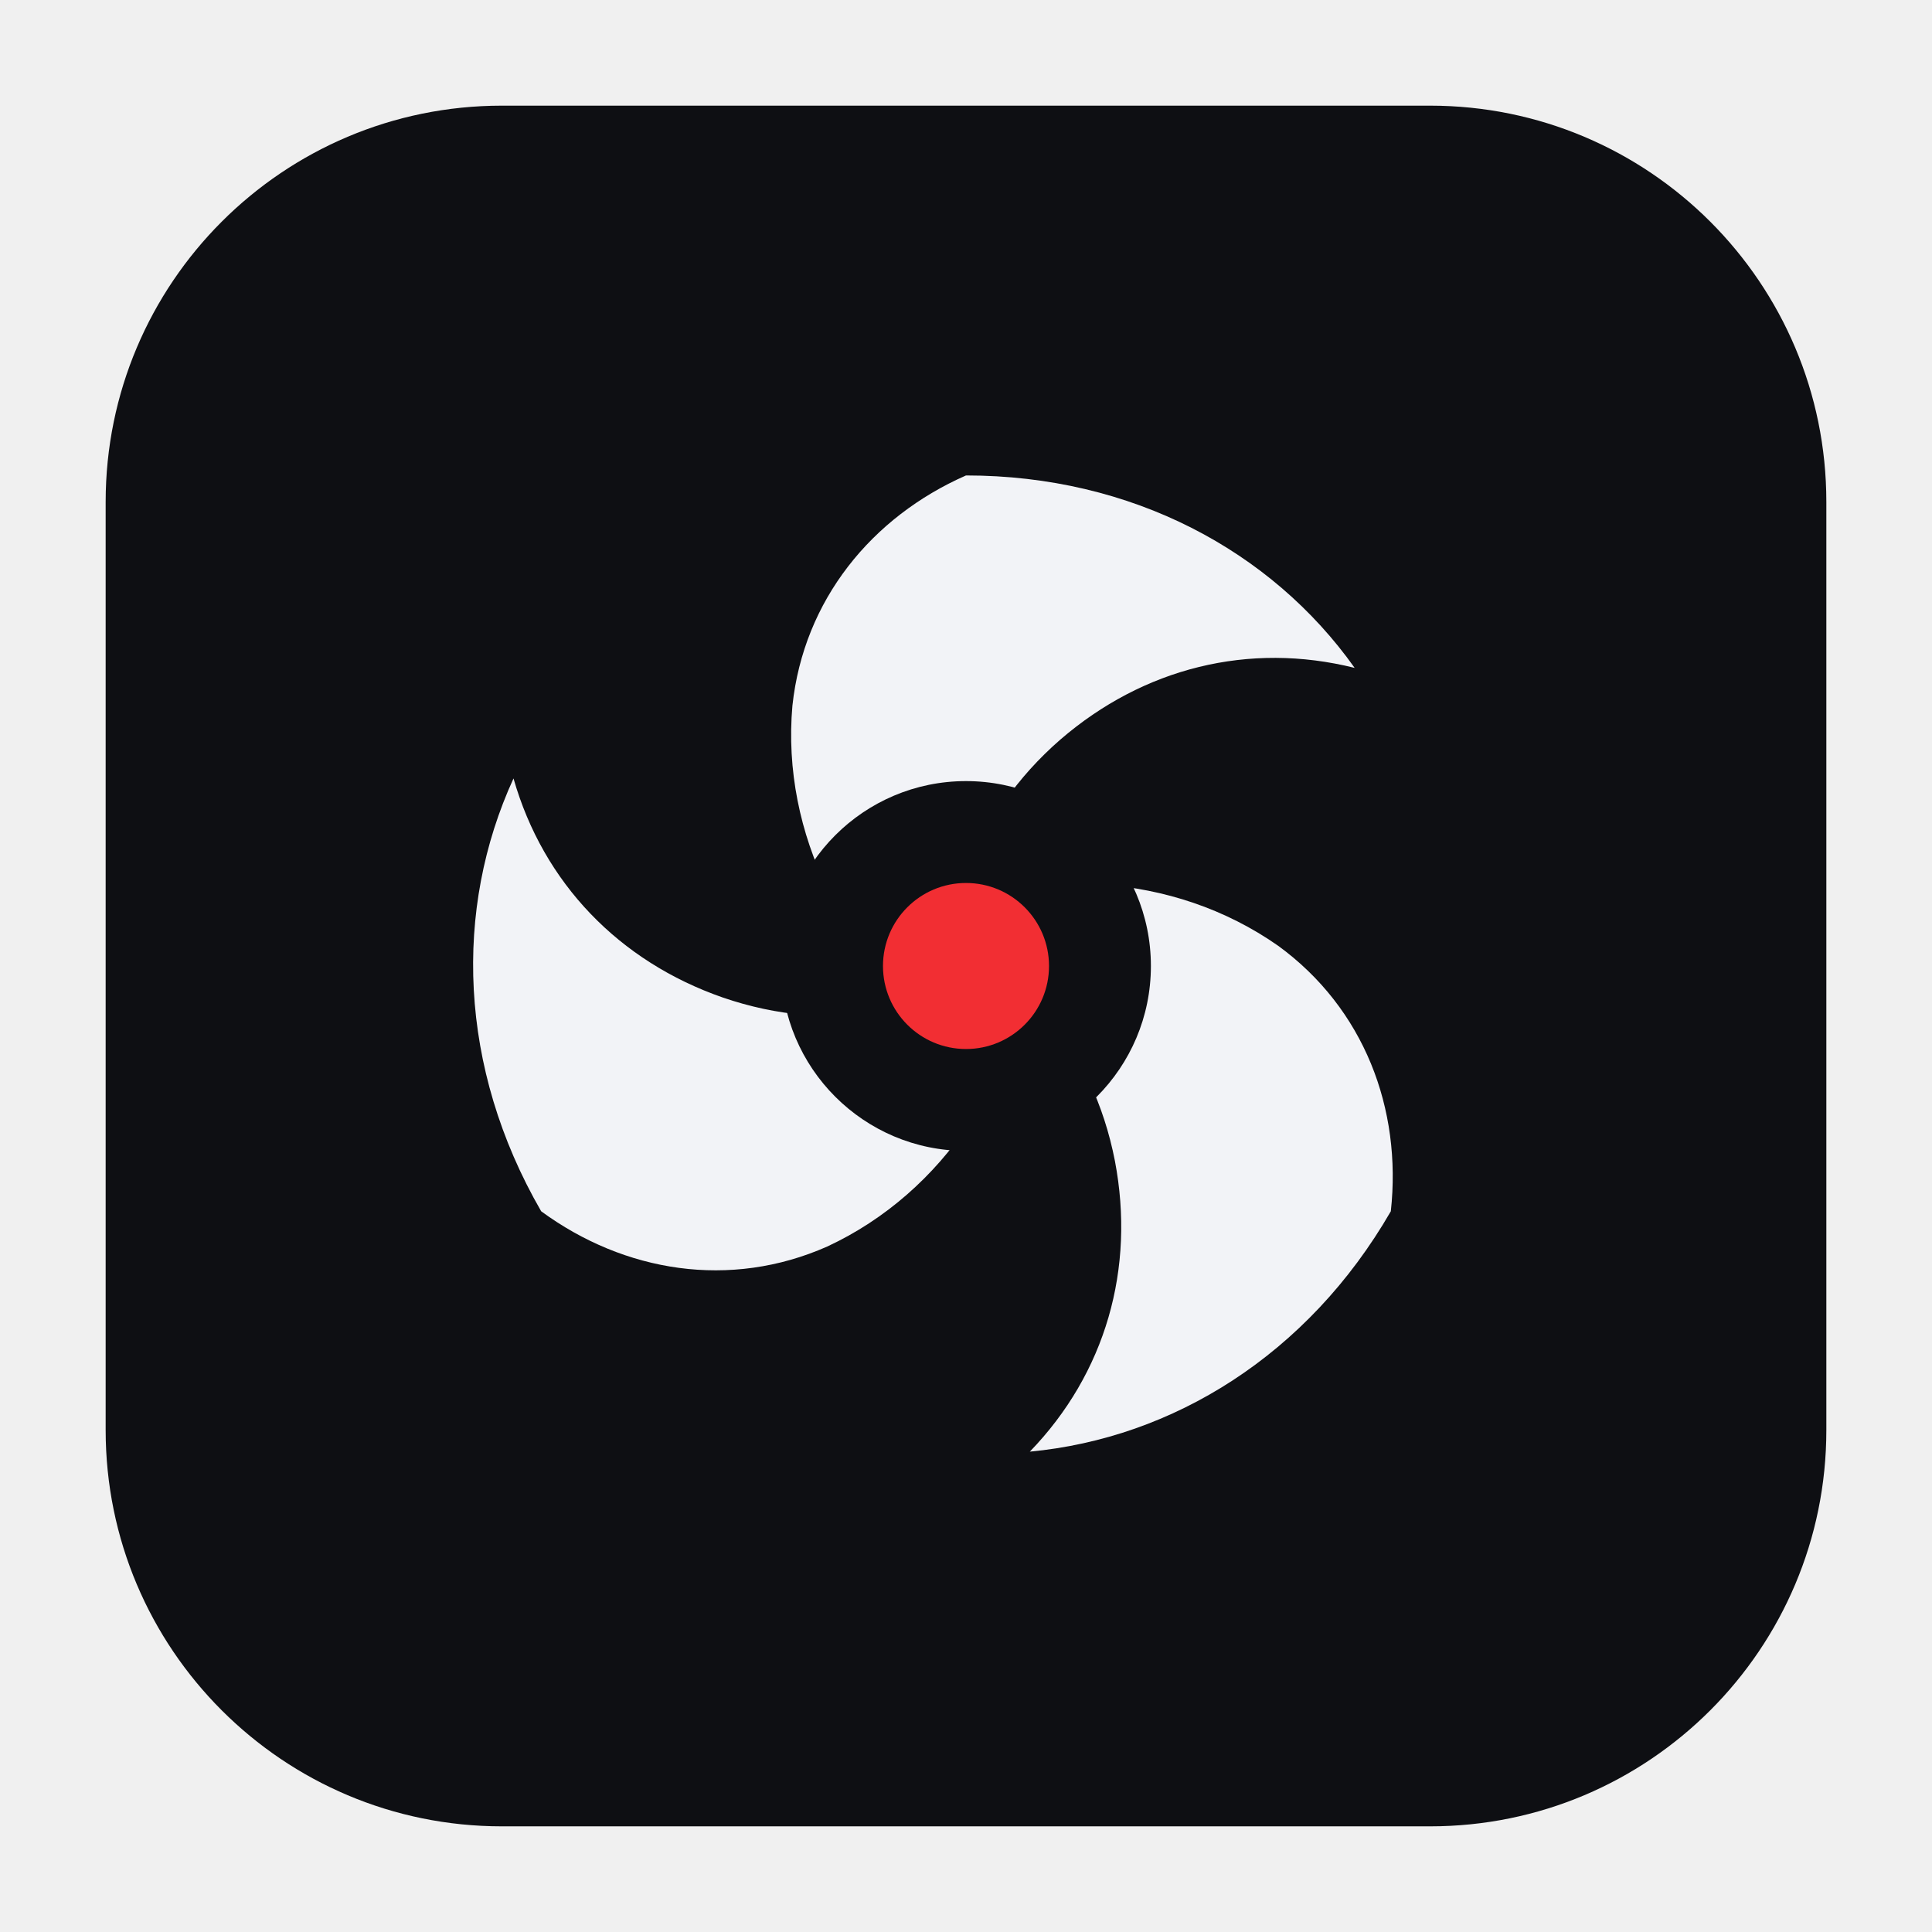
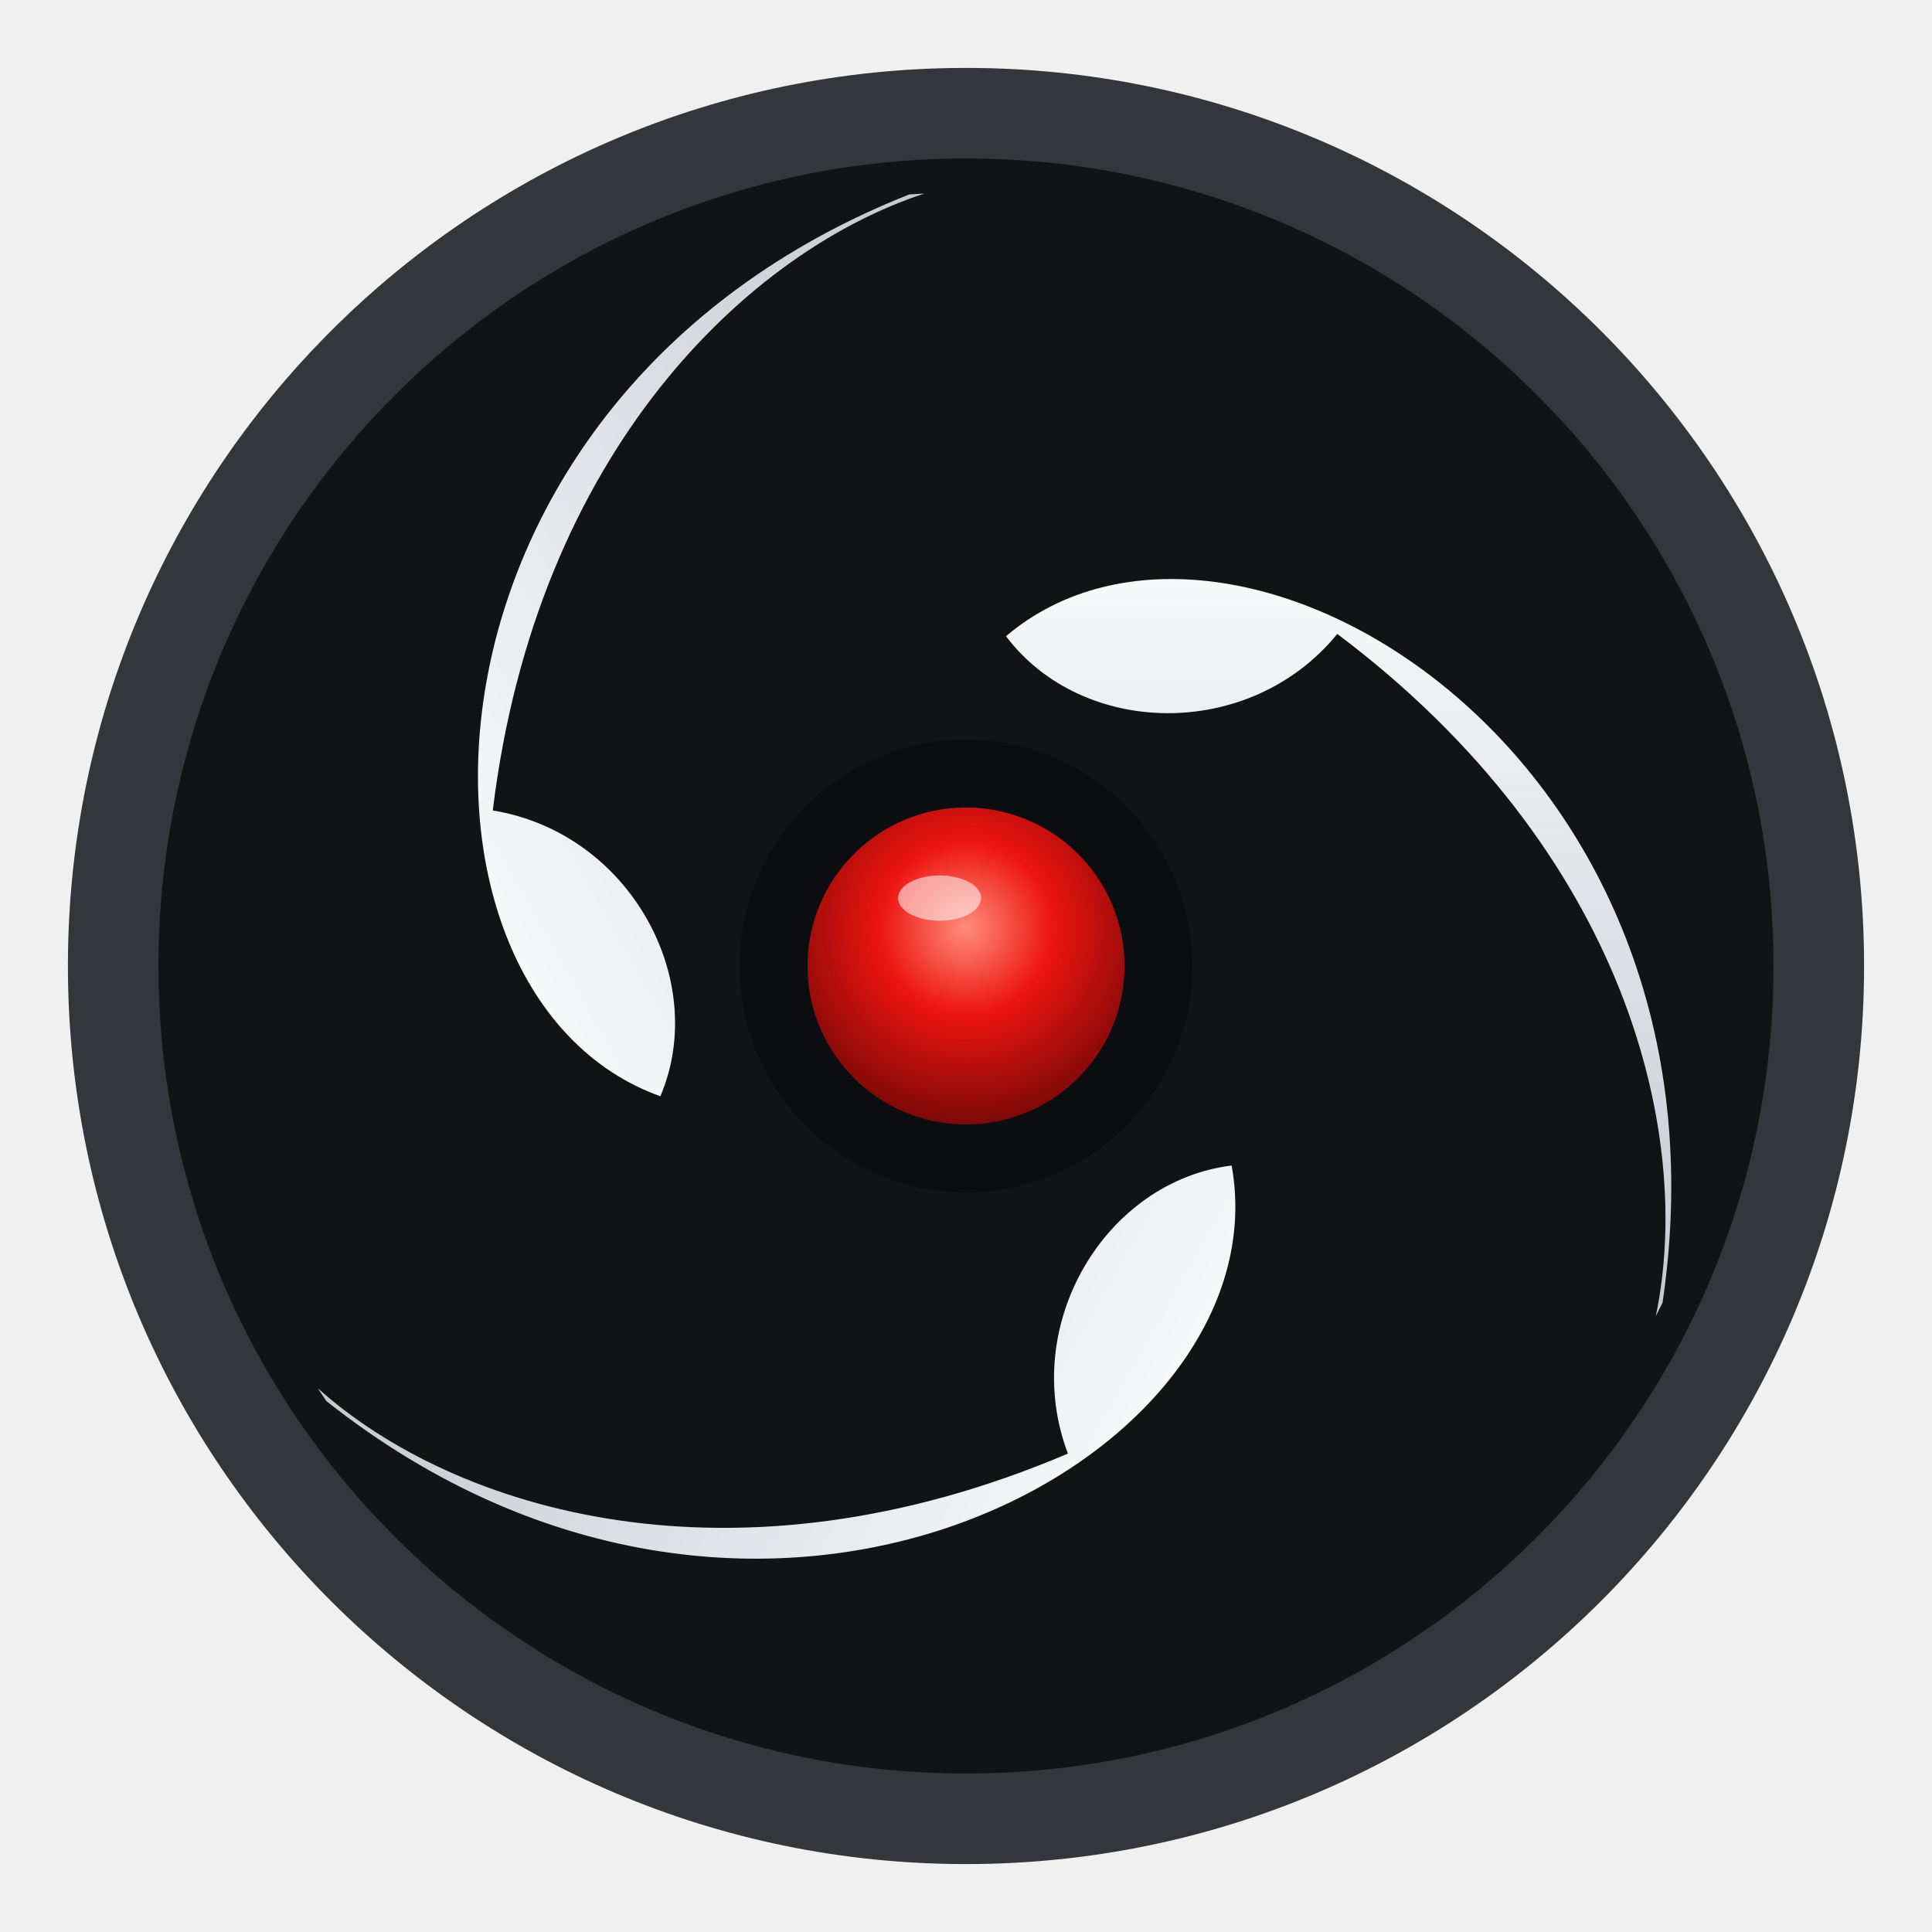
<svg xmlns="http://www.w3.org/2000/svg" width="512" height="512" viewBox="0 0 512 512" role="img" aria-labelledby="title">
-   <rect x="28" y="28" width="456" height="456" rx="105" fill="#0e0f13" />
-   <g fill="#f2f3f7">
-     <path d="M256 126              C300 126 337 146 359 177              C331 170 303 177 281 196              C258 216 248 244 252 274              C224 254 207 221 210 187              C213 159 231 137 256 126Z" />
-     <path d="M256 126              C300 126 337 146 359 177              C331 170 303 177 281 196              C258 216 248 244 252 274              C224 254 207 221 210 187              C213 159 231 137 256 126Z" transform="rotate(120 256 256)" />
-     <path d="M256 126              C300 126 337 146 359 177              C331 170 303 177 281 196              C258 216 248 244 252 274              C224 254 207 221 210 187              C213 159 231 137 256 126Z" transform="rotate(240 256 256)" />
+   <defs>
+     <linearGradient id="blade" x1="0" y1="1" x2="0" y2="0">
+       <stop offset="0" stop-color="#c5c8d0" />
+       <stop offset="1" stop-color="#f7f8fa" />
+     </linearGradient>
+     <radialGradient id="record" cx="50%" cy="38%" r="65%">
+       <stop offset="0" stop-color="#ff8c7a" />
+       <stop offset="42%" stop-color="#ed1410" />
+       <stop offset="100%" stop-color="#730808" />
+     </radialGradient>
+   </defs>
+   <circle cx="256" cy="256" r="238" fill="#34363b" />
+   <circle cx="256" cy="256" r="214" fill="#121314" />
+   <g fill="url(#blade)">
+     <path d="M 440.6 345.2 C 462.2 198.9 326.3 117.9 266.6 168.6 C 286.8 195.4 331.2 196.4 354.4 168.0 C 431.4 225.9 448.8 301.1 438.8 348.8 Z" />
+     <path d="M 440.6 345.2 C 462.2 198.9 326.3 117.9 266.6 168.6 C 286.8 195.4 331.2 196.4 354.4 168.0 C 431.4 225.9 448.8 301.1 438.8 348.8 Z" transform="rotate(120 256 256)" />
+     <path d="M 440.6 345.2 C 462.2 198.9 326.3 117.9 266.6 168.6 C 286.8 195.4 331.2 196.4 354.4 168.0 C 431.4 225.9 448.8 301.1 438.8 348.8 Z" transform="rotate(240 256 256)" />
  </g>
-   <circle cx="256" cy="256" r="49" fill="#0e0f13" />
-   <circle cx="256" cy="256" r="22" fill="#f22e33" />
+   <circle cx="256" cy="256" r="60" fill="#0c0d10" />
+   <circle cx="256" cy="256" r="42" fill="url(#record)" />
+   <ellipse cx="249" cy="238" rx="11" ry="6" fill="#ffffff" opacity="0.55" />
</svg>
